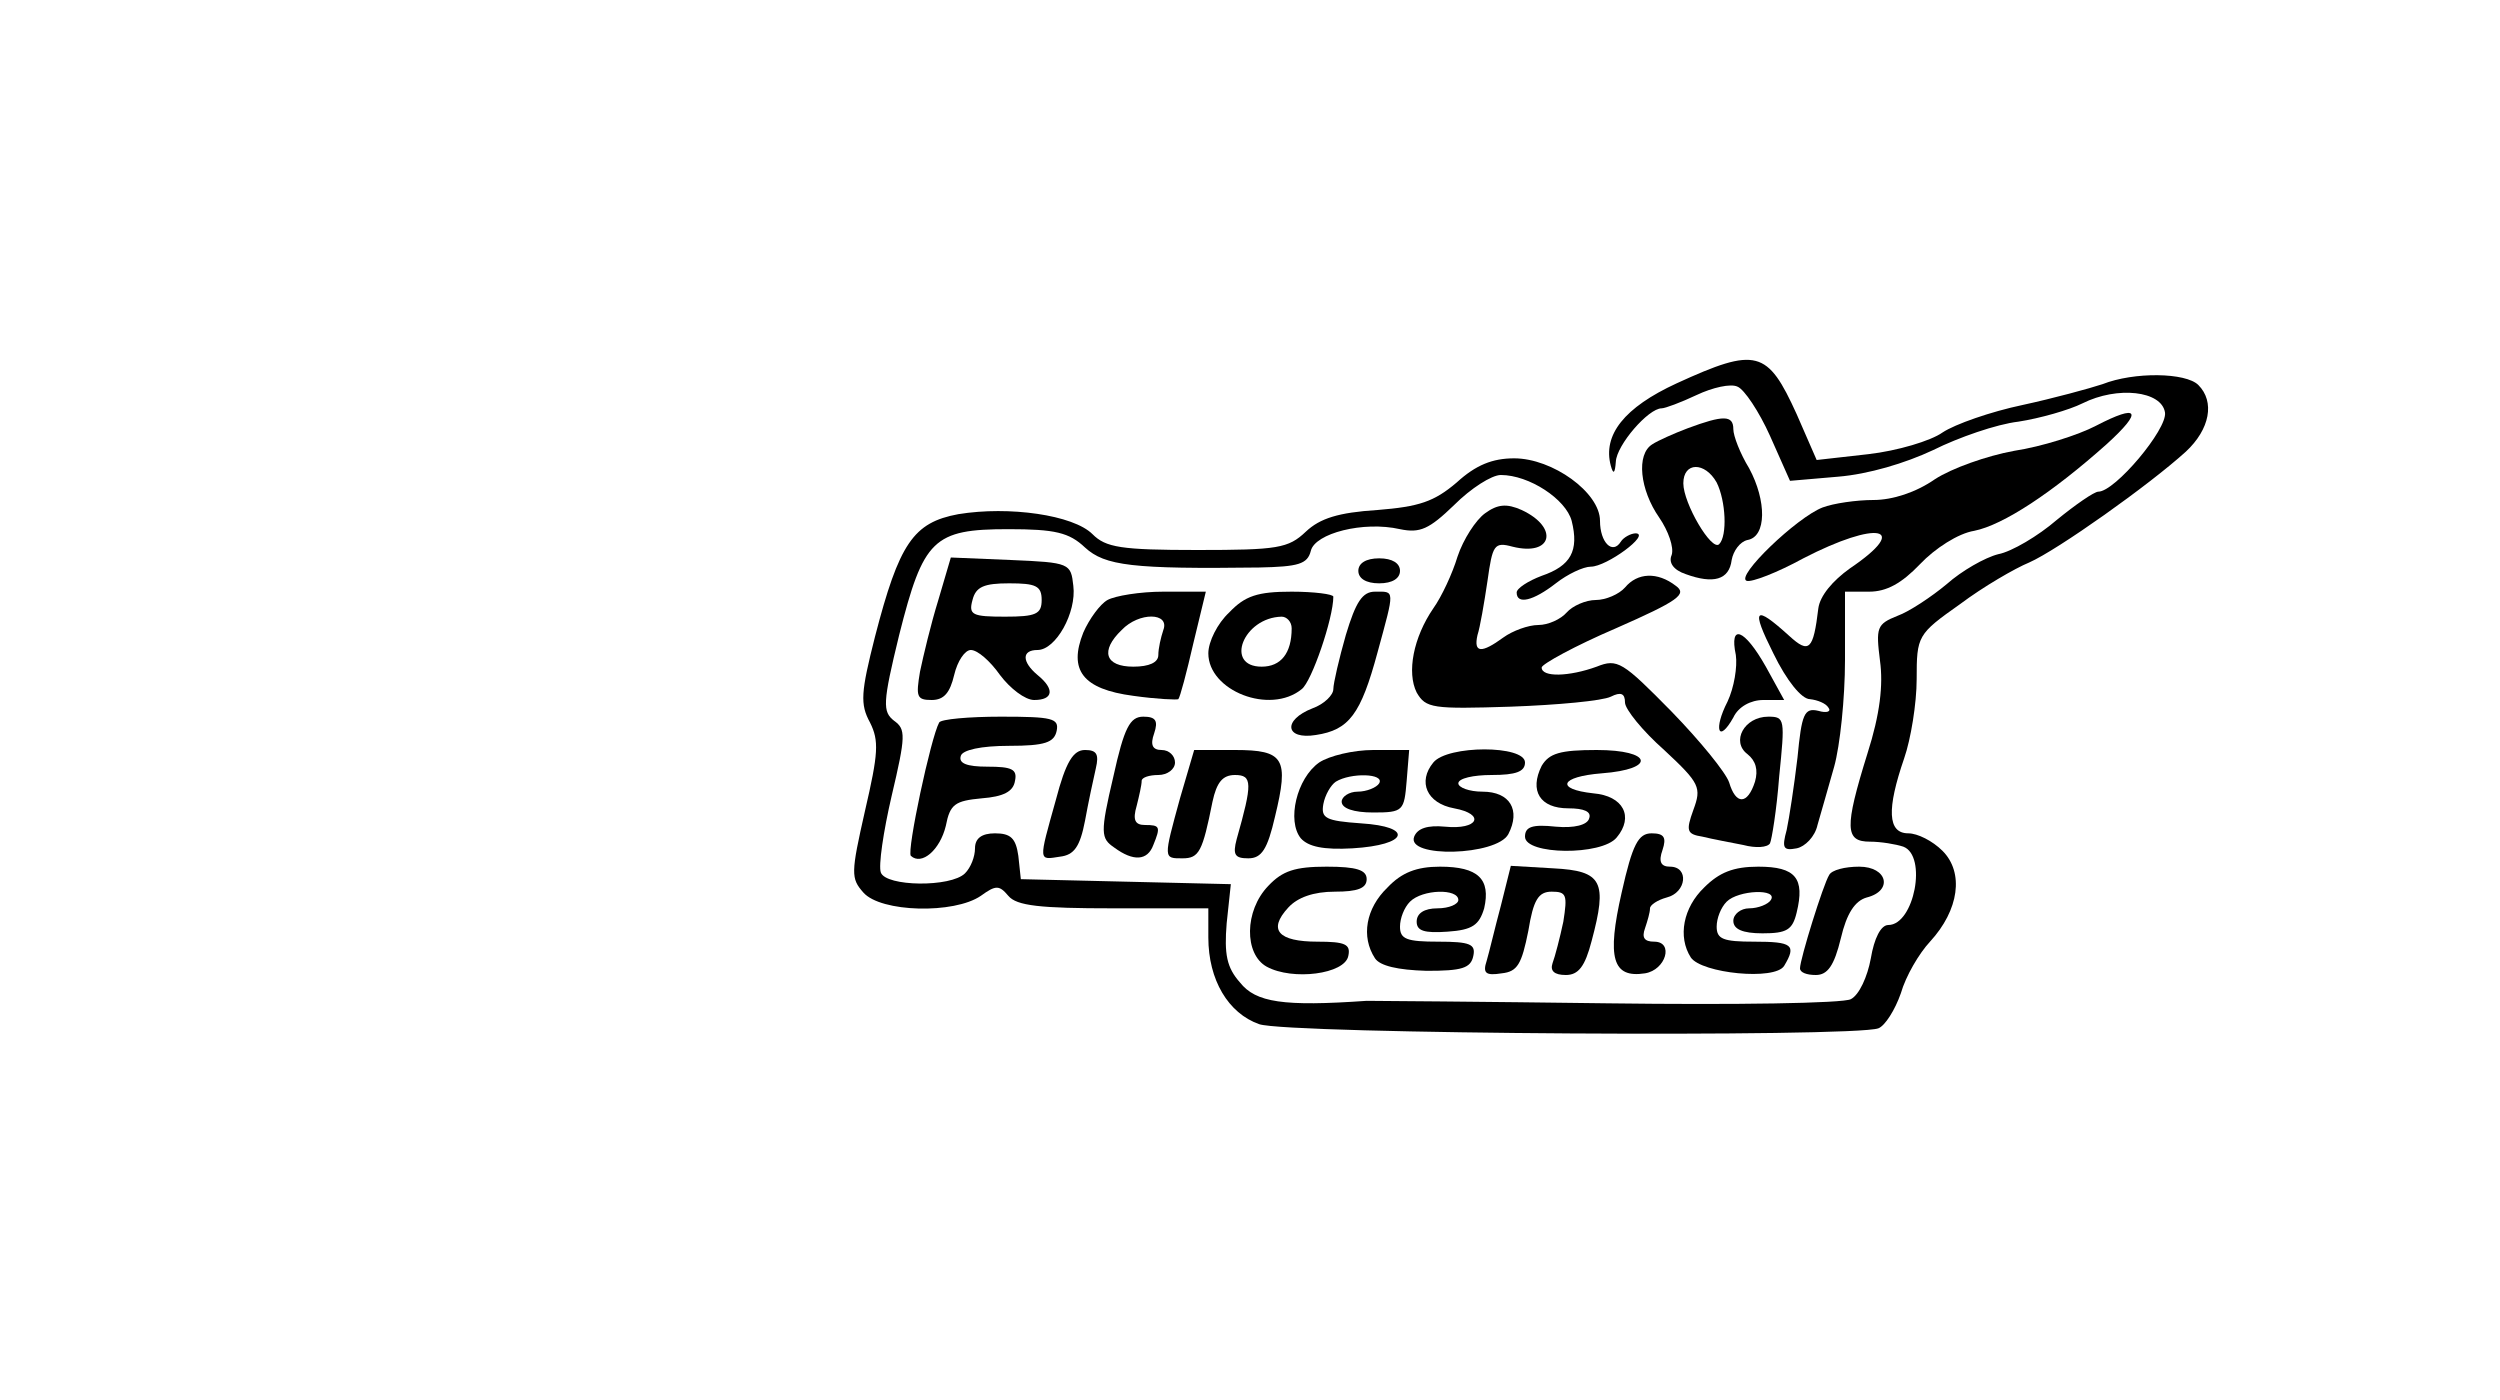
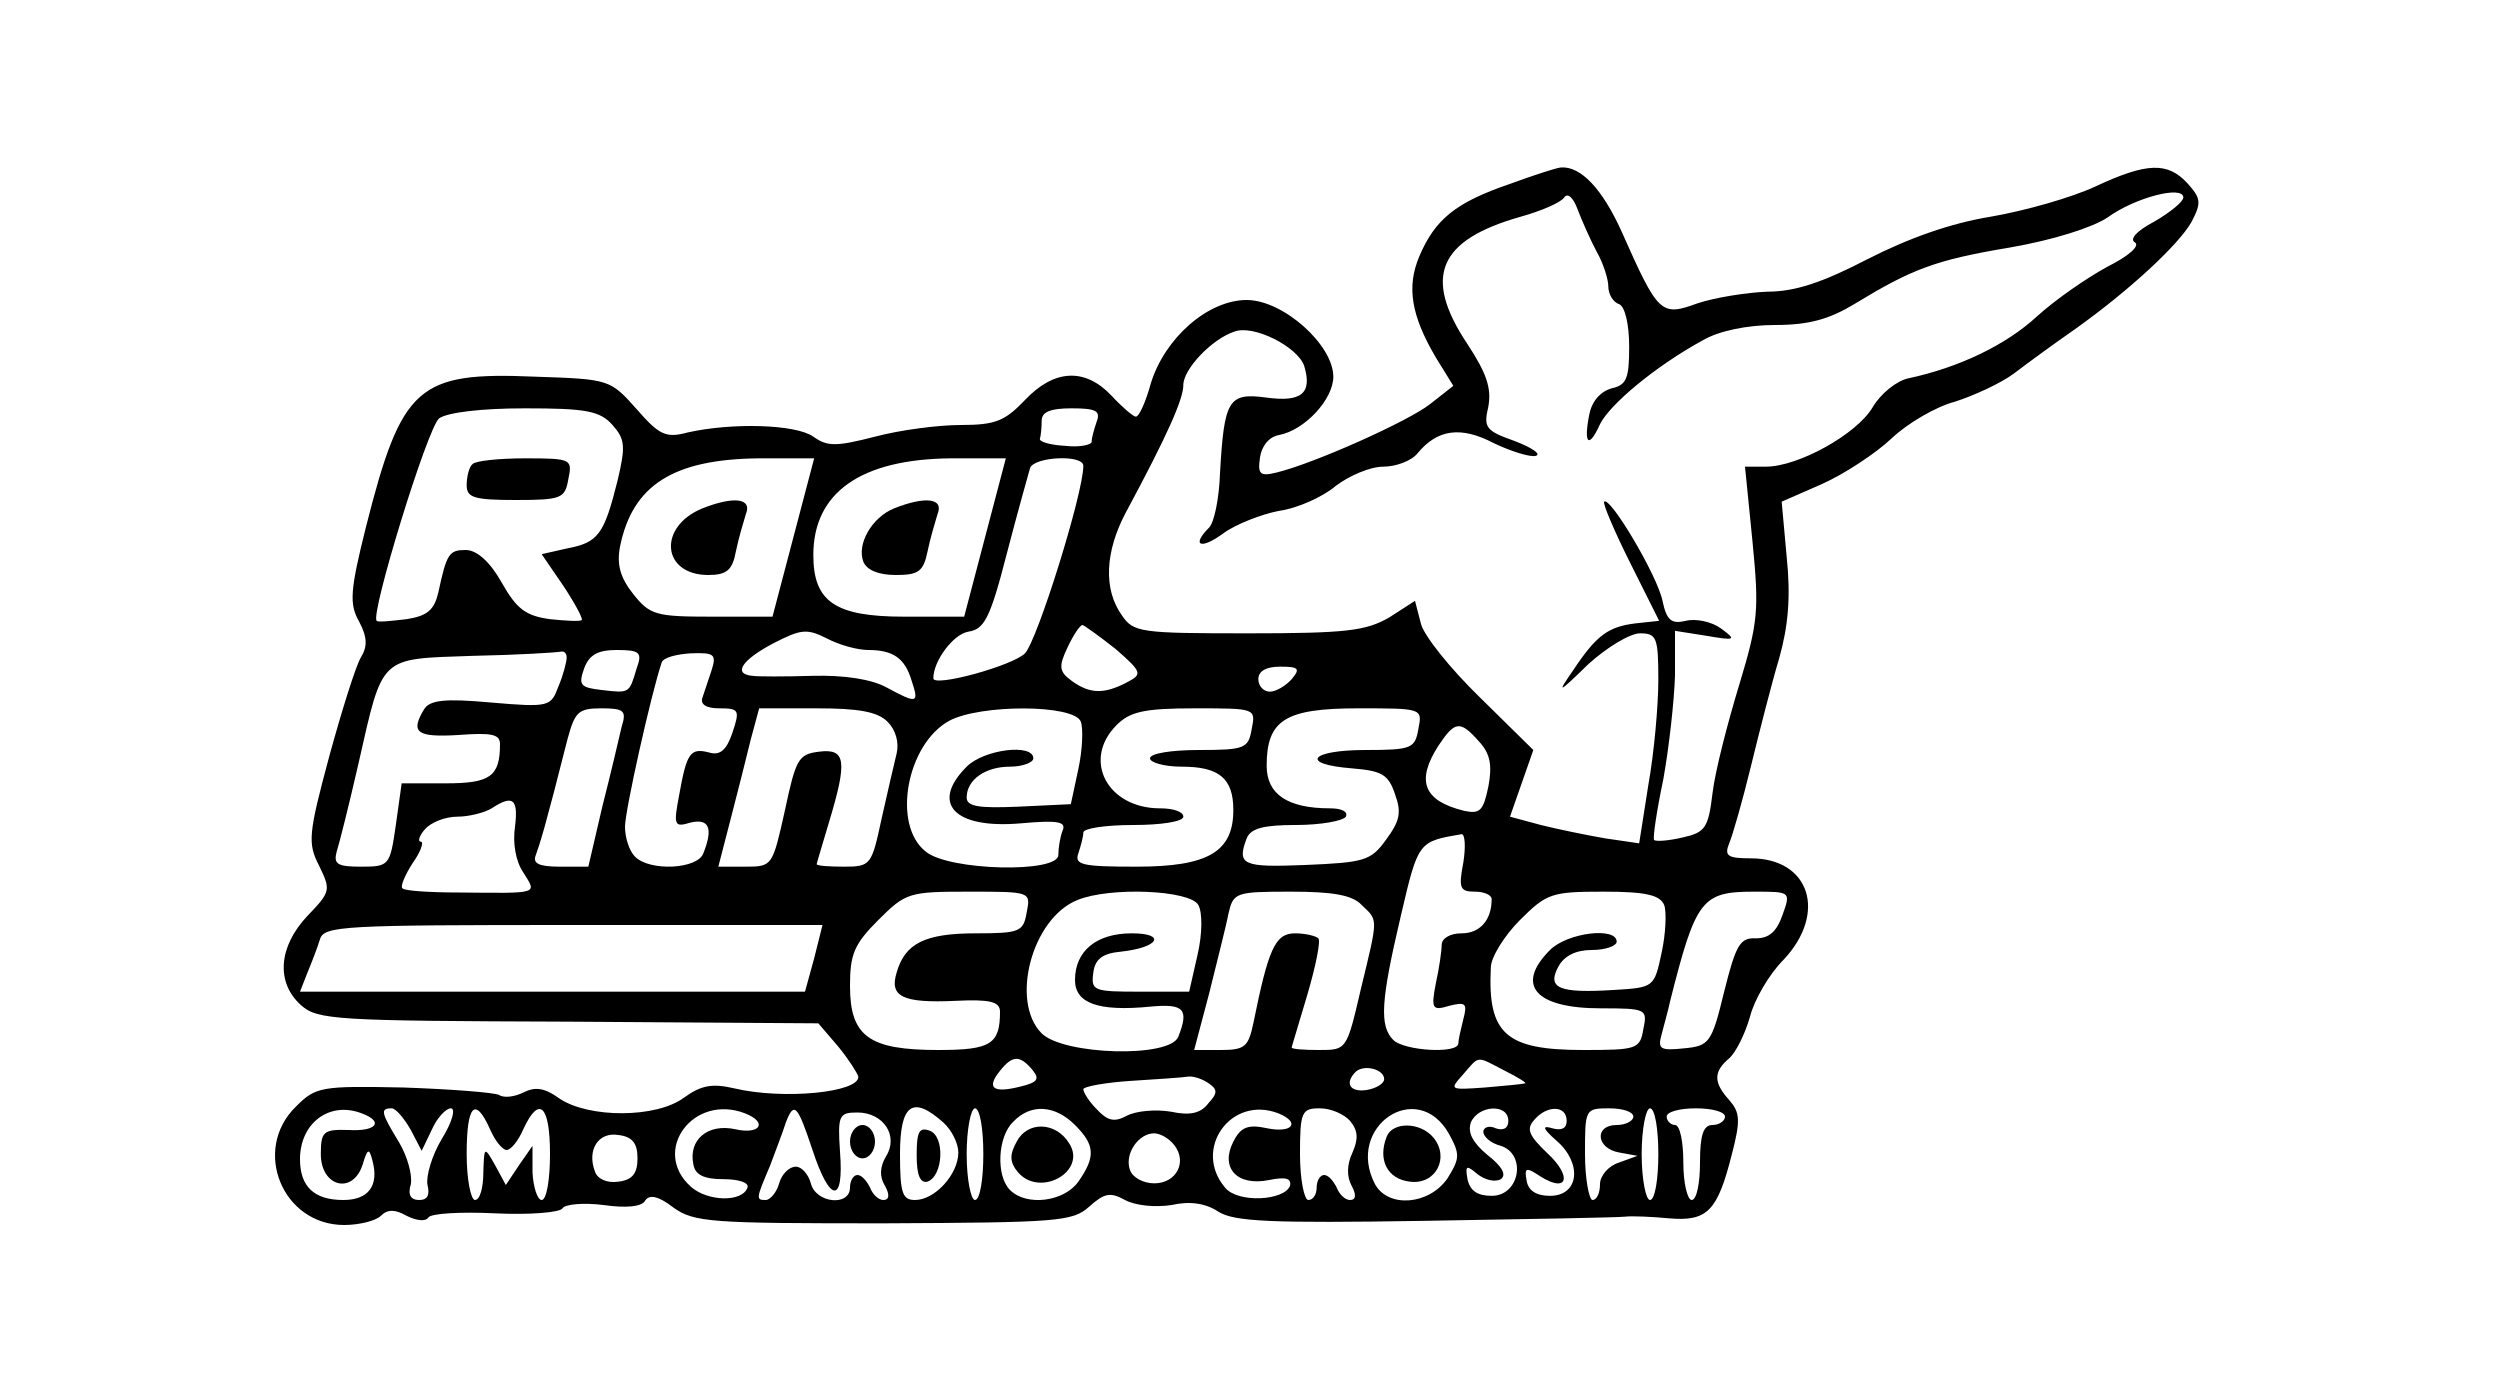
<svg xmlns="http://www.w3.org/2000/svg" version="1.0" width="300pt" height="168pt" viewBox="0 0 300 168" preserveAspectRatio="xMidYMid meet">
  <g transform="translate(0,168) scale(0.1,-0.1)" fill="#000000" stroke="none">
-     <path d="M2012 1220 c-63 -29 -89 -62 -79 -99 3 -11 5 -9 6 5 1 20 39 64 55 64 4 0 23 7 42 16 19 9 41 14 49 10 8 -3 26 -30 39 -59 l24 -54 58 5 c36 3 80 16 114 32 30 15 76 31 102 34 26 4 61 14 77 22 42 21 95 15 99 -11 3 -20 -60 -95 -80 -95 -5 0 -28 -16 -50 -34 -22 -19 -54 -38 -70 -41 -16 -4 -44 -20 -62 -36 -18 -15 -45 -33 -59 -38 -25 -10 -26 -14 -21 -54 4 -29 0 -64 -15 -111 -28 -90 -27 -106 3 -106 13 0 31 -3 40 -6 29 -11 13 -94 -18 -94 -9 0 -17 -16 -21 -40 -4 -22 -14 -44 -24 -49 -9 -5 -139 -7 -291 -5 -151 2 -282 3 -290 3 -100 -7 -133 -2 -152 22 -16 18 -19 34 -16 71 l5 47 -126 3 -126 3 -3 28 c-3 21 -9 27 -28 27 -16 0 -24 -6 -24 -18 0 -10 -5 -23 -12 -30 -17 -17 -95 -16 -101 1 -3 8 3 49 13 92 17 72 17 80 3 90 -14 11 -14 21 6 103 29 115 41 127 131 127 56 0 73 -4 92 -22 24 -22 57 -26 209 -24 47 1 58 4 62 20 5 21 63 36 107 26 24 -5 35 0 65 29 20 20 45 36 56 36 34 0 78 -29 85 -55 9 -36 -1 -54 -36 -66 -16 -6 -30 -15 -30 -20 0 -15 20 -10 47 11 14 11 33 20 42 20 19 0 72 39 54 40 -6 0 -15 -5 -18 -10 -10 -16 -25 -1 -25 25 0 34 -57 75 -103 75 -26 0 -46 -8 -69 -29 -27 -23 -45 -29 -95 -33 -47 -3 -69 -10 -86 -26 -21 -20 -34 -22 -130 -22 -92 0 -110 3 -126 19 -23 23 -100 34 -161 24 -54 -10 -71 -35 -100 -147 -17 -67 -18 -81 -6 -103 11 -22 10 -37 -6 -106 -17 -75 -17 -81 -2 -98 21 -24 109 -26 141 -4 18 13 22 13 33 0 10 -12 38 -15 126 -15 l114 0 0 -35 c0 -51 24 -91 61 -104 34 -12 713 -16 743 -5 8 3 20 22 27 42 6 21 22 48 35 62 35 38 41 83 15 109 -12 12 -30 21 -41 21 -25 0 -26 29 -5 90 8 23 15 66 15 95 0 52 1 54 52 90 28 21 66 43 83 50 34 15 144 93 188 133 29 27 35 60 15 80 -15 15 -77 16 -115 1 -15 -5 -59 -17 -96 -25 -38 -8 -81 -23 -96 -33 -14 -10 -54 -22 -89 -26 l-62 -7 -24 55 c-35 77 -48 81 -144 37z" />
-     <path d="M2515 1169 c-21 -11 -65 -25 -98 -30 -33 -6 -75 -21 -95 -34 -23 -16 -51 -25 -74 -25 -20 0 -48 -4 -61 -9 -31 -12 -105 -83 -91 -88 6 -2 37 10 68 27 89 46 130 38 56 -12 -21 -15 -36 -33 -38 -48 -6 -50 -11 -55 -35 -33 -42 38 -46 33 -19 -21 16 -33 34 -55 44 -55 9 -1 19 -5 22 -10 4 -5 -2 -7 -12 -4 -17 4 -20 -4 -25 -56 -4 -34 -10 -73 -13 -87 -6 -22 -4 -25 12 -22 10 2 22 14 25 28 4 14 13 45 20 70 7 25 13 82 13 128 l0 82 29 0 c21 0 39 10 61 33 18 19 46 37 65 40 35 7 94 46 159 104 44 40 39 49 -13 22z" />
-     <path d="M2025 1166 c-16 -6 -36 -15 -42 -19 -20 -12 -15 -55 8 -88 11 -16 18 -36 15 -45 -4 -9 2 -18 17 -23 33 -12 52 -7 55 17 2 11 10 22 19 24 23 4 23 47 2 86 -11 18 -19 39 -19 47 0 17 -12 17 -55 1z m35 -65 c11 -22 13 -64 3 -74 -9 -9 -43 49 -43 73 0 26 26 26 40 1z" />
-     <path d="M1782 1064 c-11 -8 -26 -31 -33 -52 -6 -20 -19 -48 -29 -62 -24 -35 -32 -77 -20 -101 11 -19 19 -20 113 -17 56 2 110 7 120 12 12 6 17 4 17 -7 0 -8 21 -34 47 -57 43 -40 45 -45 35 -72 -9 -25 -8 -29 11 -32 12 -3 34 -7 49 -10 15 -4 29 -3 32 2 2 4 8 40 11 80 7 69 7 72 -13 72 -29 0 -45 -30 -25 -45 10 -8 13 -19 9 -33 -9 -28 -23 -28 -31 -1 -4 12 -35 50 -69 85 -59 60 -65 64 -90 54 -33 -12 -66 -13 -66 -1 0 4 40 26 89 47 75 33 86 41 72 51 -22 17 -46 16 -61 -2 -7 -8 -23 -15 -35 -15 -12 0 -28 -7 -35 -15 -7 -8 -22 -15 -34 -15 -12 0 -31 -7 -42 -15 -26 -19 -36 -19 -31 3 3 9 8 38 12 65 6 43 8 47 30 41 48 -12 56 23 11 44 -18 8 -29 7 -44 -4z" />
-     <path d="M1126 960 c-9 -29 -18 -67 -22 -86 -5 -30 -4 -34 14 -34 15 0 22 9 27 30 4 17 13 30 20 30 8 0 23 -13 35 -30 12 -16 30 -30 41 -30 23 0 25 13 4 30 -19 16 -19 30 0 30 22 0 47 45 43 77 -3 27 -4 28 -75 31 l-72 3 -15 -51z m124 0 c0 -17 -7 -20 -44 -20 -39 0 -44 2 -39 20 4 16 14 20 44 20 32 0 39 -3 39 -20z" />
-     <path d="M1630 995 c0 -9 9 -15 25 -15 16 0 25 6 25 15 0 9 -9 15 -25 15 -16 0 -25 -6 -25 -15z" />
-     <path d="M1329 960 c-9 -5 -22 -23 -29 -39 -18 -45 -1 -68 60 -76 28 -4 53 -5 54 -4 2 2 10 32 18 67 l15 62 -51 0 c-28 0 -58 -5 -67 -10z m67 -36 c-3 -9 -6 -22 -6 -30 0 -9 -11 -14 -30 -14 -34 0 -40 19 -14 44 21 22 58 21 50 0z" />
-     <path d="M1475 945 c-14 -13 -25 -35 -25 -49 0 -45 74 -74 112 -43 12 9 38 85 38 111 0 3 -23 6 -50 6 -41 0 -56 -5 -75 -25z m75 -19 c0 -30 -13 -46 -36 -46 -45 0 -22 59 24 60 6 0 12 -6 12 -14z" />
-     <path d="M1615 918 c-8 -28 -15 -58 -15 -65 0 -7 -11 -18 -25 -23 -36 -14 -33 -38 4 -32 40 6 54 25 74 99 21 77 21 73 -3 73 -15 0 -23 -12 -35 -52z" />
-     <path d="M2083 894 c2 -14 -2 -39 -10 -56 -17 -33 -11 -51 7 -19 6 13 21 21 36 21 l25 0 -22 40 c-26 46 -44 52 -36 14z" />
-     <path d="M1127 813 c-10 -18 -39 -154 -34 -160 13 -12 35 7 42 36 5 26 11 30 43 33 26 2 38 8 40 21 3 14 -4 17 -33 17 -25 0 -35 4 -32 13 2 7 24 12 58 12 43 0 54 4 57 18 3 15 -5 17 -67 17 -38 0 -72 -3 -74 -7z" />
-     <path d="M1336 748 c-16 -68 -15 -74 1 -85 23 -17 40 -16 47 3 9 22 8 24 -10 24 -12 0 -15 6 -10 23 3 12 6 25 6 30 0 4 9 7 20 7 11 0 20 7 20 15 0 8 -7 15 -16 15 -11 0 -14 6 -9 20 5 15 2 20 -13 20 -16 0 -23 -13 -36 -72z" />
-     <path d="M1267 720 c-21 -75 -21 -72 5 -68 17 2 24 12 30 43 4 22 10 50 13 63 4 17 1 22 -13 22 -14 0 -23 -14 -35 -60z" />
-     <path d="M1416 722 c-20 -73 -20 -72 3 -72 20 0 24 8 36 68 5 23 12 32 27 32 21 0 21 -10 2 -77 -5 -19 -2 -23 14 -23 16 0 23 11 32 50 17 70 11 80 -48 80 l-49 0 -17 -58z" />
-     <path d="M1583 765 c-27 -19 -39 -70 -22 -91 9 -10 27 -14 62 -12 67 4 74 26 10 30 -42 3 -48 6 -45 23 2 11 9 23 15 27 18 11 59 10 52 -2 -3 -5 -15 -10 -26 -10 -10 0 -19 -6 -19 -12 0 -8 14 -13 38 -13 36 0 37 2 40 38 l3 37 -43 0 c-24 0 -53 -7 -65 -15z" />
-     <path d="M1720 765 c-19 -23 -8 -49 25 -55 38 -7 29 -26 -11 -22 -21 2 -33 -2 -37 -12 -10 -26 99 -23 113 3 15 29 2 51 -31 51 -16 0 -29 5 -29 10 0 6 18 10 40 10 29 0 40 4 40 15 0 21 -93 21 -110 0z" />
-     <path d="M1850 761 c-15 -30 -2 -51 32 -51 19 0 28 -4 25 -12 -2 -8 -18 -12 -40 -10 -28 3 -37 0 -37 -12 0 -22 92 -23 110 -1 21 25 8 50 -28 53 -46 5 -40 20 10 24 66 5 61 28 -6 28 -44 0 -57 -4 -66 -19z" />
-     <path d="M1946 609 c-18 -79 -11 -103 28 -97 25 4 35 38 11 38 -12 0 -15 5 -11 16 3 9 6 19 6 24 0 4 9 10 20 13 24 6 27 37 4 37 -11 0 -14 6 -9 20 5 15 2 20 -13 20 -16 0 -23 -13 -36 -71z" />
-     <path d="M1522 617 c-29 -30 -29 -82 -2 -97 31 -17 94 -9 98 13 3 14 -4 17 -37 17 -47 0 -60 14 -35 41 11 12 30 19 56 19 27 0 38 4 38 15 0 11 -12 15 -48 15 -38 0 -53 -5 -70 -23z" />
-     <path d="M1665 615 c-26 -25 -32 -59 -15 -85 6 -9 27 -14 62 -15 42 0 53 3 56 18 3 14 -4 17 -42 17 -38 0 -46 3 -46 18 0 10 5 23 12 30 15 15 58 16 58 2 0 -5 -11 -10 -25 -10 -16 0 -25 -6 -25 -16 0 -11 9 -14 37 -12 30 2 38 8 44 28 8 35 -7 50 -53 50 -28 0 -46 -7 -63 -25z" />
-     <path d="M1801 593 c-7 -26 -14 -56 -17 -66 -5 -15 -1 -18 18 -15 19 2 24 11 32 51 6 37 12 47 28 47 18 0 19 -4 14 -36 -4 -19 -10 -42 -13 -50 -3 -9 2 -14 16 -14 15 0 23 10 31 41 19 71 13 84 -46 87 l-51 3 -12 -48z" />
-     <path d="M2045 615 c-25 -24 -32 -59 -16 -84 13 -19 101 -28 112 -10 15 25 10 29 -36 29 -37 0 -45 3 -45 18 0 10 5 23 12 30 14 14 62 16 53 2 -3 -5 -15 -10 -26 -10 -10 0 -19 -7 -19 -15 0 -10 11 -15 35 -15 29 0 36 4 41 25 10 41 -1 55 -46 55 -30 0 -47 -7 -65 -25z" />
-     <path d="M2195 630 c-7 -11 -35 -101 -35 -112 0 -5 8 -8 19 -8 14 0 22 11 30 44 7 30 17 45 31 49 32 8 25 37 -9 37 -17 0 -33 -4 -36 -10z" />
+     <path d="M1811 1459 c-64 -22 -89 -42 -108 -87 -15 -36 -10 -70 20 -121 l21 -34 -28 -22 c-27 -21 -139 -71 -184 -82 -20 -5 -23 -2 -20 18 2 14 11 25 23 27 31 6 65 43 65 70 0 38 -60 92 -104 92 -46 0 -98 -45 -115 -100 -6 -22 -14 -40 -18 -40 -3 0 -16 11 -29 25 -32 34 -69 32 -104 -5 -24 -25 -35 -30 -77 -30 -27 0 -73 -6 -103 -14 -47 -12 -57 -12 -74 0 -21 15 -98 17 -151 5 -26 -7 -34 -3 -61 28 -32 36 -33 36 -122 39 -141 6 -160 -11 -203 -181 -19 -76 -20 -92 -8 -113 10 -19 10 -30 2 -43 -6 -10 -23 -64 -38 -119 -25 -93 -26 -104 -12 -131 14 -29 14 -31 -14 -60 -35 -37 -38 -80 -8 -107 20 -18 41 -19 321 -20 l300 -2 24 -28 c13 -16 23 -32 24 -36 1 -19 -90 -28 -149 -14 -26 6 -39 4 -60 -11 -33 -25 -115 -25 -150 -1 -18 13 -29 14 -43 7 -10 -5 -23 -7 -29 -3 -6 3 -57 7 -115 9 -99 2 -105 1 -129 -23 -53 -52 -16 -142 58 -142 18 0 38 5 44 11 8 8 17 8 31 0 12 -6 23 -7 26 -2 3 5 40 7 80 5 42 -2 78 1 81 6 3 5 25 7 49 4 28 -4 46 -2 50 5 5 8 16 6 34 -8 25 -18 46 -19 252 -19 209 1 227 2 247 20 18 16 25 18 43 8 13 -7 37 -9 56 -6 22 5 41 2 56 -8 19 -12 63 -14 248 -11 124 2 232 4 240 5 8 1 32 0 53 -2 46 -4 58 9 75 76 11 42 10 51 -3 66 -19 21 -19 34 0 50 8 7 19 29 25 50 5 20 23 51 40 68 53 56 32 122 -39 122 -28 0 -32 3 -26 18 4 9 16 51 26 92 10 41 25 100 34 130 11 39 14 74 9 122 l-6 66 48 21 c27 12 65 37 84 55 19 18 53 38 76 44 22 7 55 22 71 34 17 13 50 37 73 53 66 47 125 102 140 129 12 23 11 28 -5 46 -24 26 -49 25 -111 -4 -28 -13 -84 -29 -125 -36 -49 -8 -99 -26 -148 -51 -54 -28 -87 -39 -120 -39 -25 -1 -63 -7 -84 -14 -44 -16 -47 -13 -91 86 -23 51 -49 79 -73 77 -4 0 -32 -9 -62 -20z m105 -81 c8 -14 14 -33 14 -42 0 -9 6 -19 13 -21 7 -3 12 -24 12 -51 0 -38 -3 -46 -21 -50 -14 -4 -24 -16 -27 -32 -7 -36 0 -40 13 -11 12 24 67 70 124 101 19 11 53 18 86 18 41 0 65 7 95 25 69 42 97 53 187 68 52 9 99 24 117 36 33 24 91 39 91 24 0 -5 -16 -18 -35 -29 -21 -11 -30 -21 -23 -25 6 -4 -7 -16 -33 -29 -24 -13 -62 -39 -85 -60 -37 -34 -93 -61 -154 -74 -14 -3 -33 -18 -43 -35 -19 -32 -89 -71 -128 -71 l-25 0 9 -90 c8 -82 7 -96 -16 -172 -14 -46 -29 -104 -32 -130 -5 -42 -9 -47 -36 -53 -17 -4 -32 -5 -34 -3 -2 1 3 35 11 73 7 39 13 94 14 124 l0 54 38 -6 c35 -6 36 -5 17 9 -11 8 -30 12 -42 9 -17 -4 -23 0 -28 24 -6 30 -63 126 -70 119 -2 -2 12 -35 31 -73 l35 -70 -28 -3 c-33 -4 -47 -14 -75 -56 -20 -29 -19 -29 18 7 22 20 50 37 62 37 20 0 22 -5 22 -56 0 -30 -5 -87 -12 -126 l-11 -70 -41 6 c-23 4 -57 11 -77 16 l-37 10 14 40 14 40 -64 63 c-36 35 -68 75 -71 89 l-7 27 -31 -20 c-28 -16 -51 -19 -169 -19 -130 0 -138 1 -152 22 -22 31 -20 76 5 123 50 93 69 136 69 153 0 19 34 55 61 64 23 9 76 -18 84 -41 10 -33 -3 -44 -46 -38 -45 6 -50 -3 -55 -91 -1 -30 -7 -59 -13 -65 -22 -22 -10 -27 17 -7 15 11 46 23 67 27 22 3 53 17 68 30 16 12 41 23 57 23 15 0 34 7 41 16 24 29 52 33 92 12 21 -10 44 -17 50 -15 7 2 -5 10 -26 18 -34 12 -37 16 -31 41 4 22 -2 40 -25 75 -54 81 -35 125 64 153 25 7 48 17 52 23 4 6 11 0 16 -14 5 -13 15 -36 23 -51z m-1181 -208 c15 -17 16 -25 6 -67 -16 -64 -23 -74 -60 -81 l-31 -7 26 -38 c14 -21 24 -40 22 -41 -1 -2 -19 -1 -38 1 -29 4 -40 12 -58 44 -14 25 -30 39 -43 39 -20 0 -23 -4 -33 -51 -5 -21 -13 -28 -38 -32 -18 -2 -34 -4 -36 -2 -8 7 61 232 75 243 10 7 50 12 103 12 73 0 90 -3 105 -20z m581 4 c-3 -9 -6 -19 -6 -24 0 -4 -15 -7 -32 -5 -18 1 -32 5 -30 9 1 3 2 13 2 21 0 11 11 15 36 15 29 0 35 -3 30 -16z m-364 -139 l-25 -95 -73 0 c-67 0 -74 2 -94 27 -16 20 -20 36 -16 57 15 74 64 105 167 106 l66 0 -25 -95z m230 0 l-25 -95 -72 0 c-83 0 -109 18 -109 74 0 75 57 115 165 116 l66 0 -25 -95z m118 86 c0 -33 -55 -209 -70 -225 -15 -15 -110 -41 -110 -30 0 21 24 53 42 56 19 3 26 15 46 93 13 50 26 96 28 103 4 14 64 17 64 3z m-258 -221 c30 0 44 -10 52 -37 9 -27 7 -28 -30 -8 -18 10 -51 15 -89 14 -33 -1 -66 -1 -72 0 -24 2 -13 19 25 39 33 17 40 18 64 6 15 -8 37 -14 50 -14z m297 1 c32 -28 32 -30 13 -40 -27 -14 -44 -14 -66 2 -15 11 -16 17 -5 40 7 15 15 27 18 27 3 -1 21 -14 40 -29z m-659 -10 c0 -5 -4 -21 -10 -35 -9 -24 -11 -25 -81 -19 -55 5 -73 3 -80 -8 -17 -28 -9 -34 41 -31 40 3 50 1 50 -11 0 -39 -12 -47 -65 -47 l-53 0 -7 -50 c-7 -49 -8 -50 -42 -50 -28 0 -33 3 -29 18 3 9 15 57 26 105 30 132 24 126 138 130 53 1 100 4 105 5 4 1 7 -2 7 -7z m84 -13 c-9 -30 -8 -30 -42 -26 -26 3 -28 6 -21 26 6 16 16 22 39 22 28 0 31 -3 24 -22z m90 -2 c-4 -12 -9 -27 -11 -33 -3 -8 4 -13 20 -13 24 0 25 -2 16 -29 -7 -21 -15 -28 -28 -24 -23 6 -27 -1 -36 -51 -7 -37 -6 -39 14 -33 22 5 27 -7 15 -37 -7 -19 -64 -22 -82 -4 -7 7 -12 23 -12 36 0 19 31 158 44 197 2 6 18 10 35 11 28 1 31 -1 25 -20z m696 -11 c-7 -8 -19 -15 -26 -15 -8 0 -14 7 -14 15 0 10 10 15 26 15 22 0 25 -2 14 -15z m-804 -57 c-3 -13 -13 -56 -23 -95 l-17 -73 -34 0 c-26 0 -33 4 -29 14 5 14 11 32 38 139 9 33 13 37 41 37 27 0 30 -3 24 -22z m319 6 c10 -10 14 -25 11 -38 -3 -12 -11 -47 -18 -78 -12 -56 -13 -58 -45 -58 -18 0 -33 1 -33 3 0 1 7 24 15 51 22 73 20 88 -12 84 -25 -3 -28 -9 -41 -70 -15 -67 -15 -68 -47 -68 l-33 0 15 58 c8 31 19 74 24 95 l10 37 69 0 c50 0 73 -4 85 -16z m232 0 c3 -8 2 -34 -3 -57 l-9 -42 -63 -3 c-47 -2 -62 0 -62 11 0 21 22 37 52 37 15 0 28 5 28 10 0 18 -59 11 -80 -10 -44 -44 -15 -75 65 -68 45 4 55 2 50 -9 -3 -8 -5 -21 -5 -29 0 -22 -131 -19 -159 4 -41 32 -23 129 28 157 37 20 150 20 158 -1z m205 -9 c-4 -23 -8 -25 -63 -25 -33 0 -59 -4 -59 -10 0 -5 17 -10 38 -10 45 0 62 -14 62 -52 0 -50 -30 -68 -116 -68 -65 0 -75 2 -70 16 3 9 6 20 6 25 0 5 27 9 60 9 33 0 60 4 60 10 0 6 -12 10 -28 10 -63 0 -94 58 -52 100 16 16 33 20 94 20 73 0 73 0 68 -25z m200 0 c-4 -23 -8 -25 -63 -25 -67 0 -80 -17 -17 -22 36 -3 44 -7 52 -31 8 -22 6 -32 -11 -55 -18 -25 -26 -27 -97 -30 -75 -3 -82 0 -70 32 5 12 20 16 59 16 30 0 57 5 60 10 3 6 -5 10 -19 10 -51 0 -76 17 -76 51 0 55 22 69 110 69 77 0 77 0 72 -25z m73 -15 c13 -14 16 -28 11 -54 -6 -29 -10 -33 -29 -29 -49 12 -58 36 -31 78 20 30 26 31 49 5z m-1157 -102 c-3 -20 1 -42 10 -55 16 -26 21 -25 -77 -24 -35 0 -66 2 -68 5 -3 2 3 16 12 30 10 14 14 26 10 26 -4 0 -2 7 5 15 7 8 24 15 39 15 14 0 33 5 41 10 26 17 32 11 28 -22z m1138 -43 c-6 -31 -4 -35 14 -35 11 0 20 -4 20 -9 0 -25 -14 -41 -36 -41 -14 0 -24 -6 -24 -14 0 -7 -3 -28 -7 -46 -6 -31 -4 -33 16 -27 20 5 22 3 17 -16 -3 -12 -6 -25 -6 -29 0 -13 -65 -9 -78 4 -17 17 -15 47 9 149 21 90 21 89 73 98 4 0 5 -15 2 -34z m-524 -60 c-4 -23 -8 -25 -61 -25 -61 0 -85 -12 -95 -47 -9 -29 7 -37 71 -34 41 2 53 -1 53 -13 0 -39 -11 -46 -74 -46 -83 0 -106 16 -106 77 0 38 5 50 34 79 33 33 37 34 109 34 74 0 74 0 69 -25z m206 9 c5 -9 5 -34 -1 -60 l-10 -44 -59 0 c-56 0 -59 1 -56 23 2 16 11 23 33 25 46 5 55 22 13 22 -42 0 -68 -21 -68 -56 0 -28 28 -38 90 -32 41 4 47 -3 34 -36 -10 -26 -138 -22 -164 4 -38 38 -12 138 43 160 39 16 135 12 145 -6z m196 0 c20 -19 20 -14 -1 -101 -17 -73 -17 -73 -50 -73 -18 0 -33 1 -33 3 0 1 9 30 19 64 10 34 16 64 13 67 -3 3 -16 6 -28 6 -24 0 -32 -19 -50 -108 -6 -28 -10 -32 -39 -32 l-32 0 18 68 c9 37 20 79 23 95 6 26 8 27 75 27 50 0 74 -4 85 -16z m363 0 c3 -8 2 -34 -3 -57 -9 -42 -9 -42 -58 -45 -65 -4 -80 2 -66 28 7 13 21 20 40 20 17 0 30 5 30 10 0 18 -59 11 -80 -10 -42 -42 -18 -70 61 -70 55 0 56 -1 51 -25 -4 -24 -8 -25 -72 -25 -93 0 -115 19 -111 99 0 12 16 38 35 57 32 32 38 34 100 34 51 0 68 -4 73 -16z m142 -12 c-7 -20 -16 -28 -32 -28 -19 1 -24 -8 -38 -64 -15 -62 -18 -65 -48 -68 -29 -3 -32 -1 -27 17 3 12 8 29 10 39 31 123 38 132 101 132 44 0 44 0 34 -28z m-1162 -52 l-11 -40 -303 0 -303 0 9 23 c5 12 12 30 15 40 5 16 28 17 304 17 l299 0 -10 -40z m262 -134 c9 -11 6 -15 -15 -20 -32 -8 -41 -2 -24 19 15 19 24 19 39 1z m567 -1 c16 -8 27 -15 24 -15 -3 -1 -25 -3 -48 -5 -43 -3 -43 -3 -26 16 20 23 15 22 50 4z m-145 -10 c0 -5 -9 -11 -21 -13 -20 -3 -27 8 -13 22 10 9 34 3 34 -9z m-212 -4 c12 -8 13 -12 1 -25 -9 -12 -22 -15 -45 -10 -18 3 -42 1 -53 -5 -15 -8 -23 -6 -36 8 -9 9 -16 20 -16 24 0 3 26 8 58 10 31 2 62 4 67 5 6 1 16 -2 24 -7z m-1015 -37 c27 -10 18 -22 -16 -20 -30 1 -33 -2 -33 -29 0 -39 38 -49 50 -13 6 20 8 21 12 5 8 -30 -5 -47 -35 -47 -35 0 -52 16 -52 49 0 43 35 70 74 55z m59 -20 l13 -25 12 25 c6 14 17 26 23 26 6 0 2 -16 -11 -37 -12 -20 -19 -45 -17 -55 3 -12 0 -18 -10 -18 -10 0 -14 6 -10 19 2 11 -4 33 -14 50 -22 36 -23 41 -9 41 5 0 15 -12 23 -26z m95 1 c6 -14 15 -25 20 -25 5 0 14 11 20 25 19 41 32 29 32 -30 0 -30 -4 -55 -10 -55 -5 0 -10 15 -11 33 l0 32 -16 -23 -16 -24 -13 24 c-13 23 -13 22 -14 -9 0 -18 -4 -33 -10 -33 -5 0 -10 25 -10 55 0 59 10 70 28 30z m306 19 c28 -11 18 -26 -12 -19 -33 7 -56 -13 -50 -42 2 -13 13 -18 36 -18 18 0 31 -4 29 -10 -6 -18 -48 -17 -68 1 -48 43 3 112 65 88z m81 -44 c21 -64 38 -65 33 -2 -3 44 -1 47 21 47 31 0 50 -28 34 -53 -7 -12 -8 -24 -1 -35 6 -11 5 -17 -2 -17 -6 0 -13 7 -16 15 -4 8 -10 15 -15 15 -5 0 -9 -7 -9 -15 0 -23 -41 -19 -47 5 -3 11 -11 20 -18 20 -8 0 -17 -9 -20 -20 -3 -11 -11 -20 -16 -20 -12 0 -12 1 5 41 7 19 16 42 19 52 10 26 14 21 32 -33z m157 33 c10 -9 18 -25 18 -36 0 -26 -28 -57 -52 -57 -15 0 -18 8 -18 55 0 60 15 71 52 38z m48 -38 c0 -30 -4 -55 -10 -55 -5 0 -10 25 -10 55 0 30 5 55 10 55 6 0 10 -25 10 -55z m110 35 c24 -24 25 -38 4 -68 -17 -24 -62 -30 -82 -10 -17 17 -15 64 4 82 21 22 50 20 74 -4z m244 14 c27 -11 17 -24 -13 -18 -23 5 -32 2 -41 -16 -16 -31 4 -54 43 -46 20 4 27 2 25 -7 -7 -18 -63 -21 -78 -2 -39 46 7 111 64 89z m86 -9 c10 -12 10 -22 3 -38 -7 -15 -7 -29 -1 -40 6 -11 5 -17 -2 -17 -6 0 -13 7 -16 15 -4 8 -10 15 -15 15 -5 0 -9 -7 -9 -15 0 -8 -4 -15 -10 -15 -5 0 -10 25 -10 55 0 51 2 55 24 55 13 0 29 -7 36 -15z m119 -16 c13 -24 13 -29 -2 -53 -22 -32 -71 -36 -87 -7 -36 69 51 128 89 60z m71 16 c0 -9 -6 -12 -15 -9 -8 4 -15 1 -15 -4 0 -6 9 -14 21 -17 31 -10 23 -60 -11 -60 -17 0 -26 6 -29 20 -3 17 -1 17 12 6 9 -7 21 -10 28 -6 7 5 2 15 -16 29 -18 15 -24 27 -20 39 9 21 45 23 45 2z m70 0 c0 -9 -6 -12 -17 -9 -13 4 -12 0 5 -15 31 -27 27 -66 -8 -66 -16 0 -26 6 -28 18 -3 16 -1 17 17 5 32 -20 38 0 8 28 -22 21 -26 29 -16 40 15 18 39 18 39 -1z m80 5 c0 -5 -9 -10 -20 -10 -27 0 -25 -28 3 -33 l22 -4 -22 -8 c-13 -4 -23 -16 -23 -26 0 -11 -4 -19 -9 -19 -4 0 -9 25 -9 55 0 54 0 55 29 55 16 0 29 -4 29 -10z m30 -45 c0 -30 -4 -55 -10 -55 -5 0 -10 25 -10 55 0 30 5 55 10 55 6 0 10 -25 10 -55z m80 45 c0 -5 -7 -10 -15 -10 -11 0 -15 -12 -15 -45 0 -25 -4 -45 -10 -45 -5 0 -10 20 -10 45 0 25 -4 45 -10 45 -5 0 -10 5 -10 10 0 6 16 10 35 10 19 0 35 -4 35 -10z m-1305 -50 c0 -18 -6 -26 -23 -28 -13 -2 -25 3 -28 12 -10 26 4 48 28 44 17 -2 23 -10 23 -28z m644 16 c16 -20 3 -46 -24 -46 -13 0 -26 7 -29 16 -7 19 10 44 29 44 7 0 18 -6 24 -14z" />
+     <path d="M567 1123 c-4 -3 -7 -15 -7 -25 0 -15 8 -18 59 -18 55 0 59 2 63 25 5 24 4 25 -52 25 -31 0 -60 -3 -63 -7z" />
+     <path d="M843 1070 c-54 -22 -49 -80 7 -80 22 0 29 6 33 28 3 15 9 35 12 45 8 19 -14 22 -52 7z" />
+     <path d="M1073 1070 c-27 -11 -45 -43 -37 -64 4 -10 18 -16 39 -16 27 0 33 4 38 28 3 15 9 35 12 45 8 19 -14 22 -52 7z" />
+     <path d="M1020 310 c0 -11 7 -20 15 -20 8 0 15 9 15 20 0 11 -7 20 -15 20 -8 0 -15 -9 -15 -20z" />
+     <path d="M1100 294 c0 -24 4 -34 13 -32 19 7 21 54 3 61 -13 5 -16 -1 -16 -29z" />
+     <path d="M1220 310 c-9 -16 -8 -25 1 -36 26 -32 84 0 62 34 -16 26 -50 27 -63 2z" />
+     <path d="M1664 316 c-11 -28 1 -51 28 -54 31 -4 48 29 28 53 -16 19 -49 19 -56 1z" />
  </g>
</svg>
